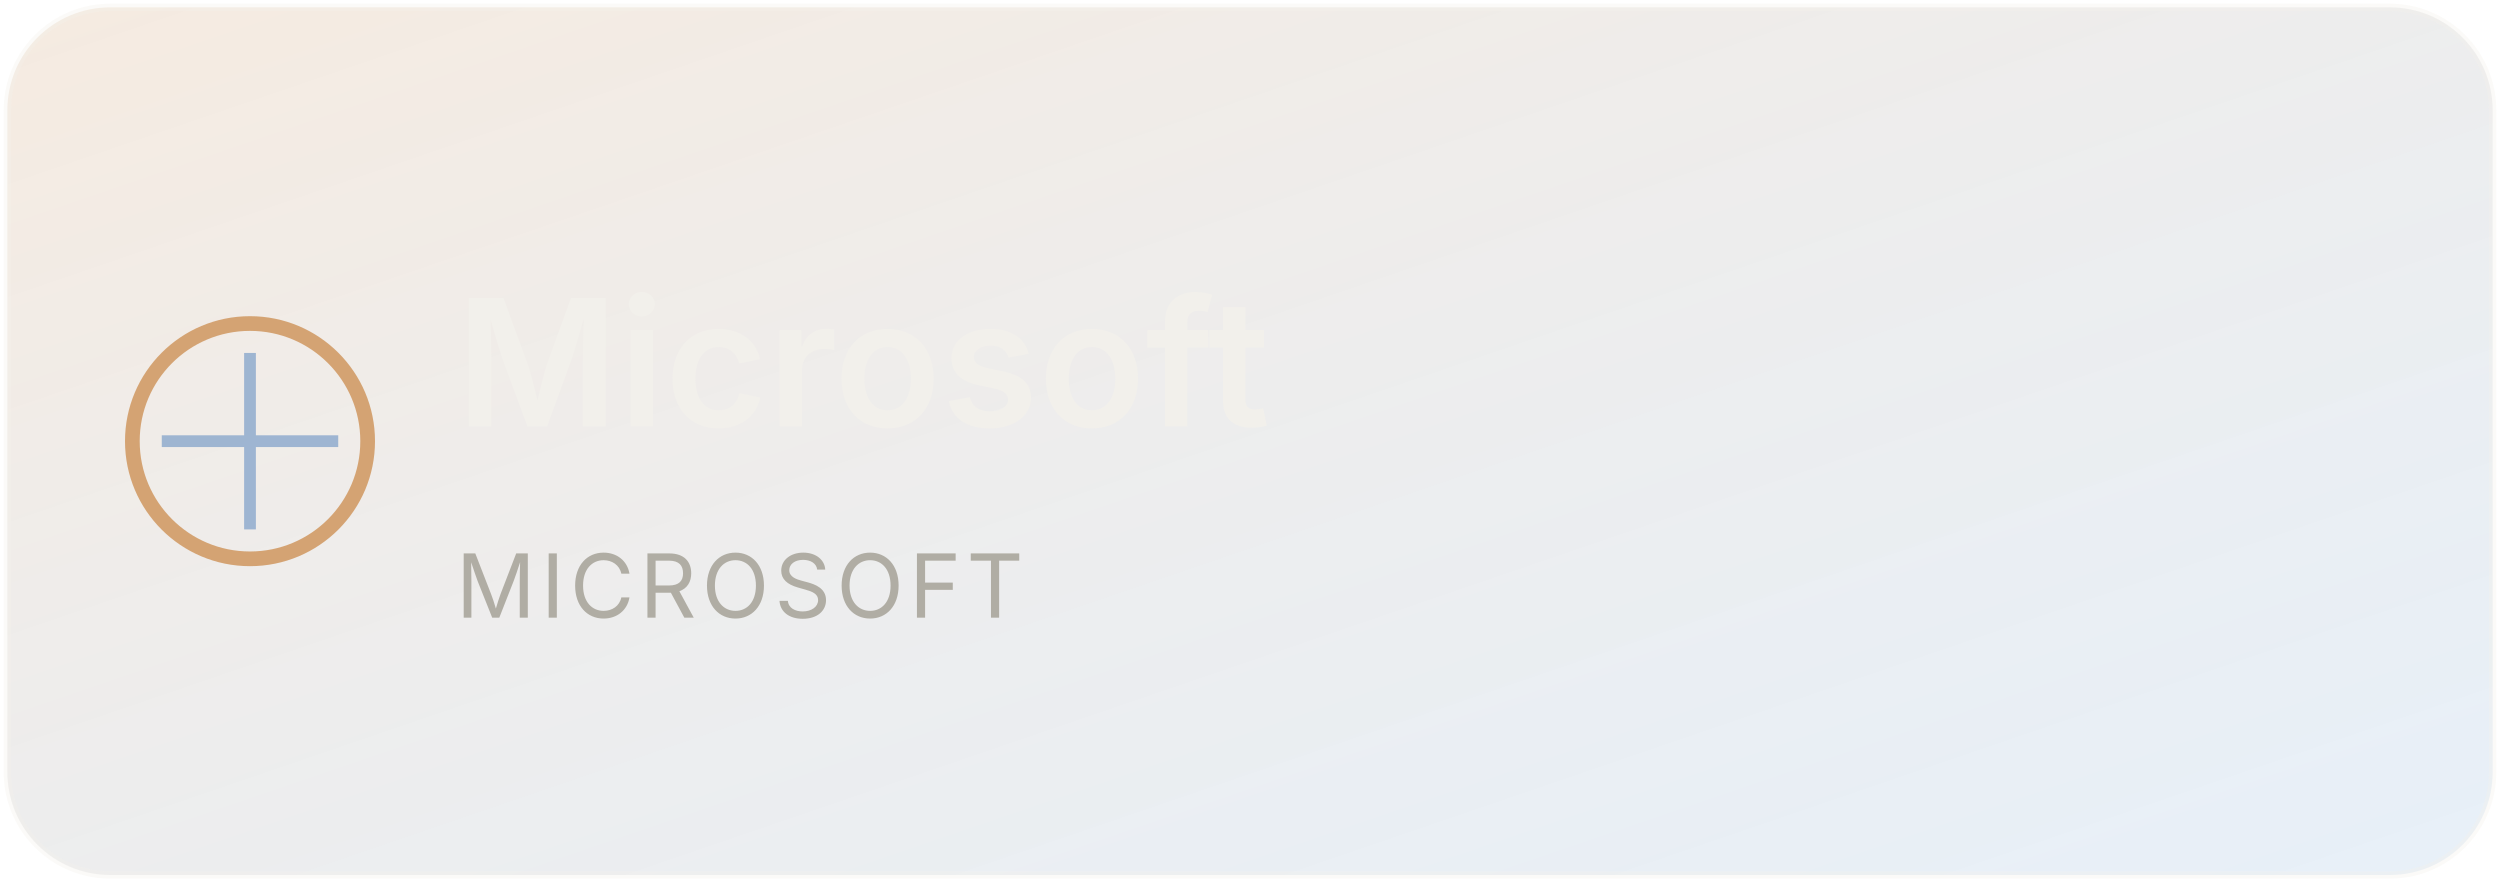
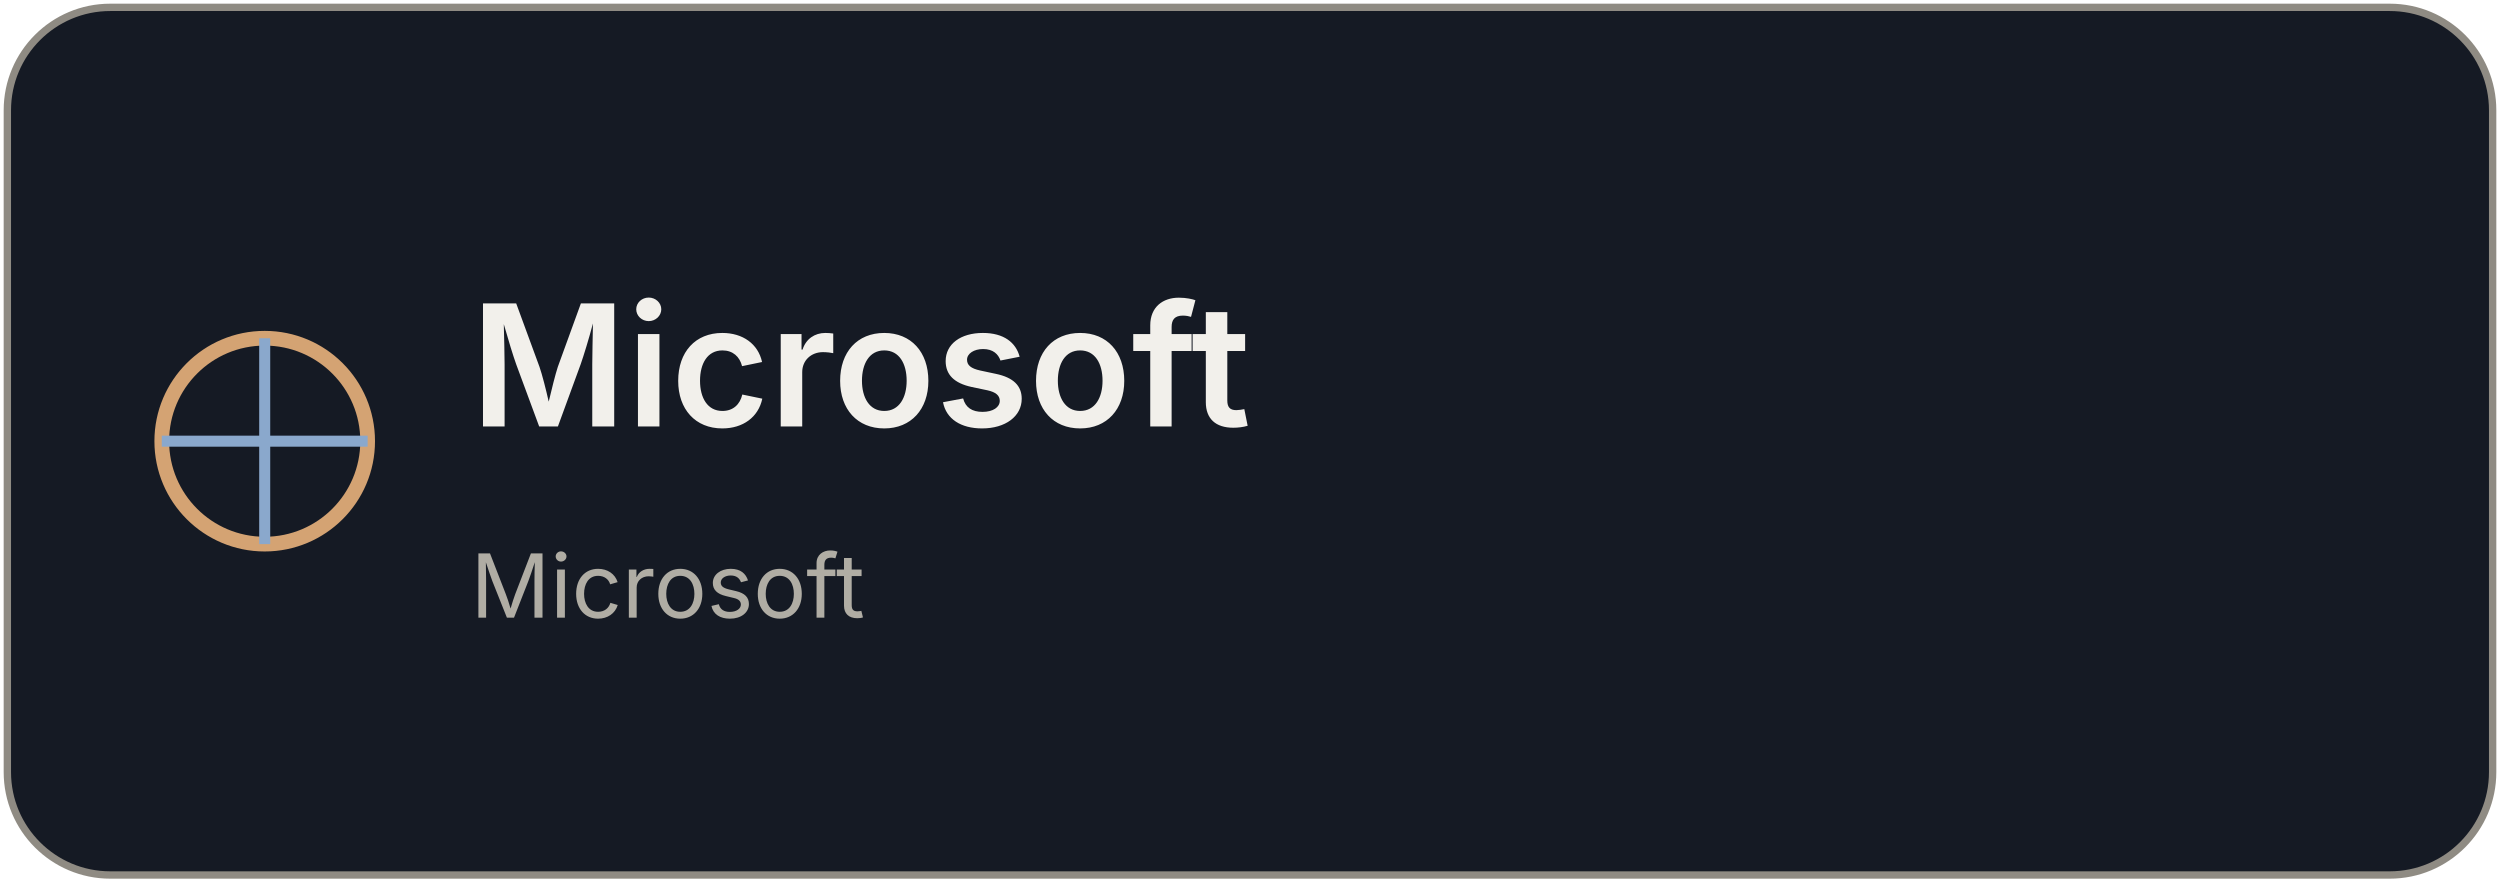
<svg xmlns="http://www.w3.org/2000/svg" width="340" height="120" viewBox="0 0 340 120" role="img" aria-label="Microsoft">
-   <defs>
-     <linearGradient id="g" x1="0" y1="0" x2="1" y2="1">
-       <stop offset="0%" stop-color="rgba(212,163,115,0.22)" />
-       <stop offset="100%" stop-color="rgba(107,159,212,0.16)" />
-     </linearGradient>
-   </defs>
-   <rect x="1" y="1" width="338" height="118" rx="14" fill="url(#g)" stroke="rgba(242,240,235,.35)" />
-   <circle cx="34" cy="60" r="16" fill="none" stroke="#d4a373" stroke-width="2" />
-   <path d="M22 60h24M34 48v24" stroke="#8aa8cc" stroke-width="1.6" opacity="0.8" />
-   <text x="62" y="58" fill="#f2f0eb" font-size="24" font-family="Inter, Arial, sans-serif" font-weight="600">Microsoft</text>
-   <text x="62" y="84" fill="#b0ada4" font-size="12" font-family="Inter, Arial, sans-serif" letter-spacing="0.06em">MICROSOFT</text>
+   <rect x="1" y="1" width="338" height="118" rx="14" fill="#151a24" stroke="#8f8b83" stroke-width="1" />
+   <circle cx="36" cy="60" r="14" fill="none" stroke="#d4a373" stroke-width="2" />
+   <line x1="22" y1="60" x2="50" y2="60" stroke="#8aa8cc" stroke-width="1.5" />
+   <line x1="36" y1="46" x2="36" y2="74" stroke="#8aa8cc" stroke-width="1.5" />
+   <text x="64" y="58" fill="#f2f0eb" font-size="23" font-family="Inter, Arial, sans-serif" font-weight="600">Microsoft</text>
+   <text x="64" y="84" fill="#b0ada4" font-size="12" font-family="Inter, Arial, sans-serif">Microsoft</text>
</svg>
